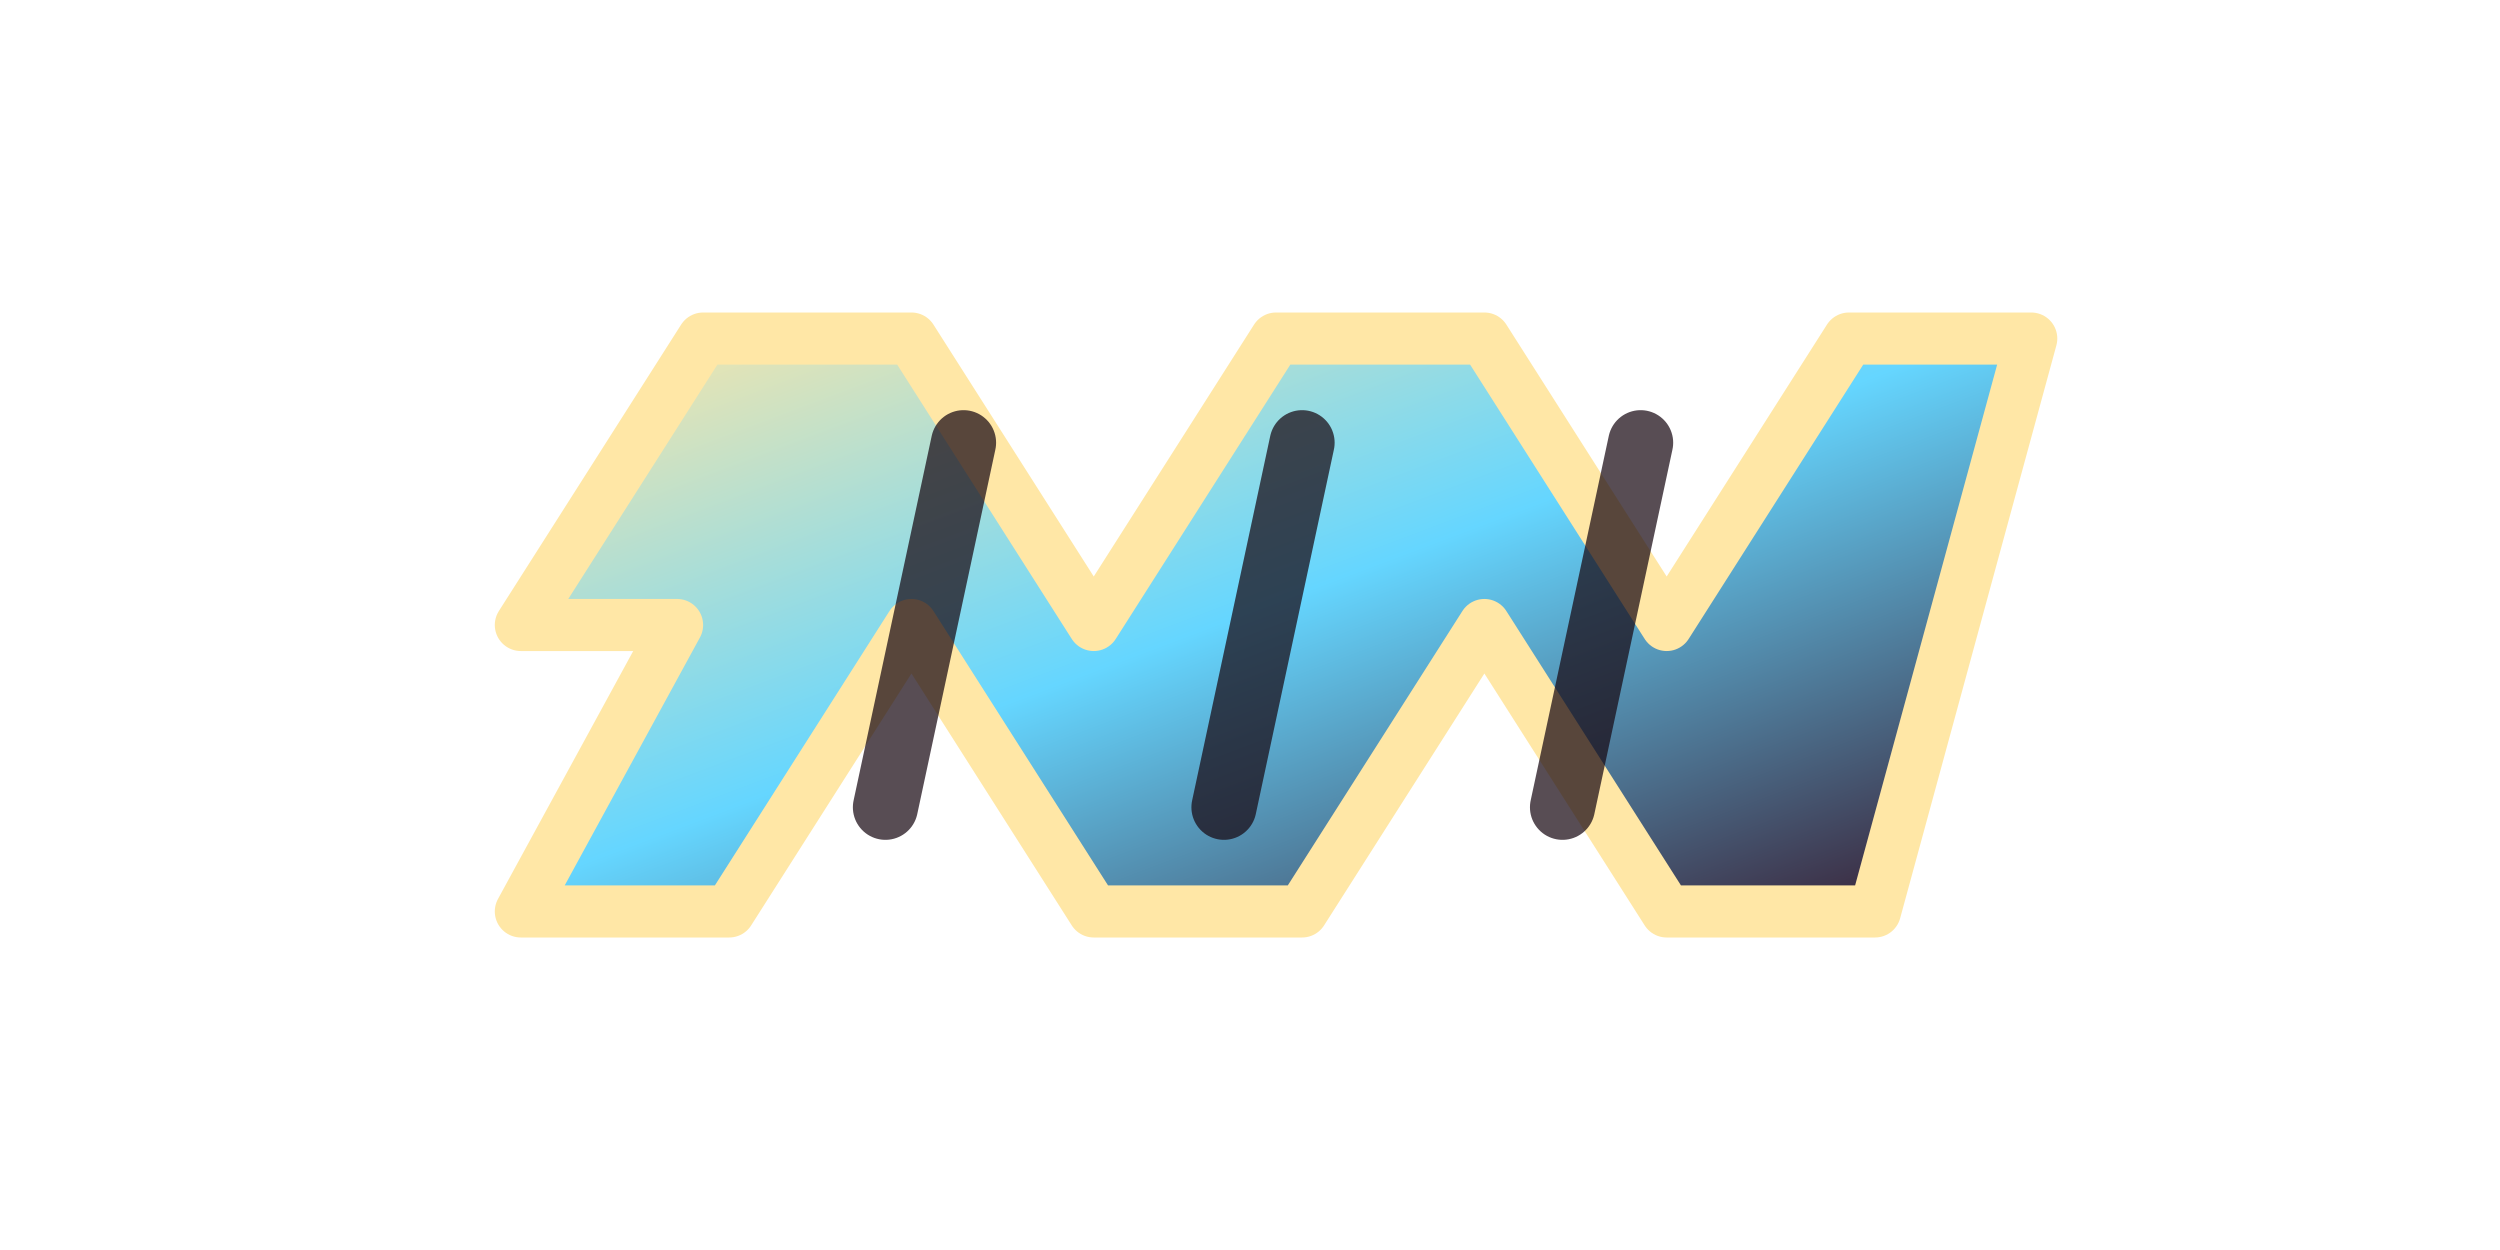
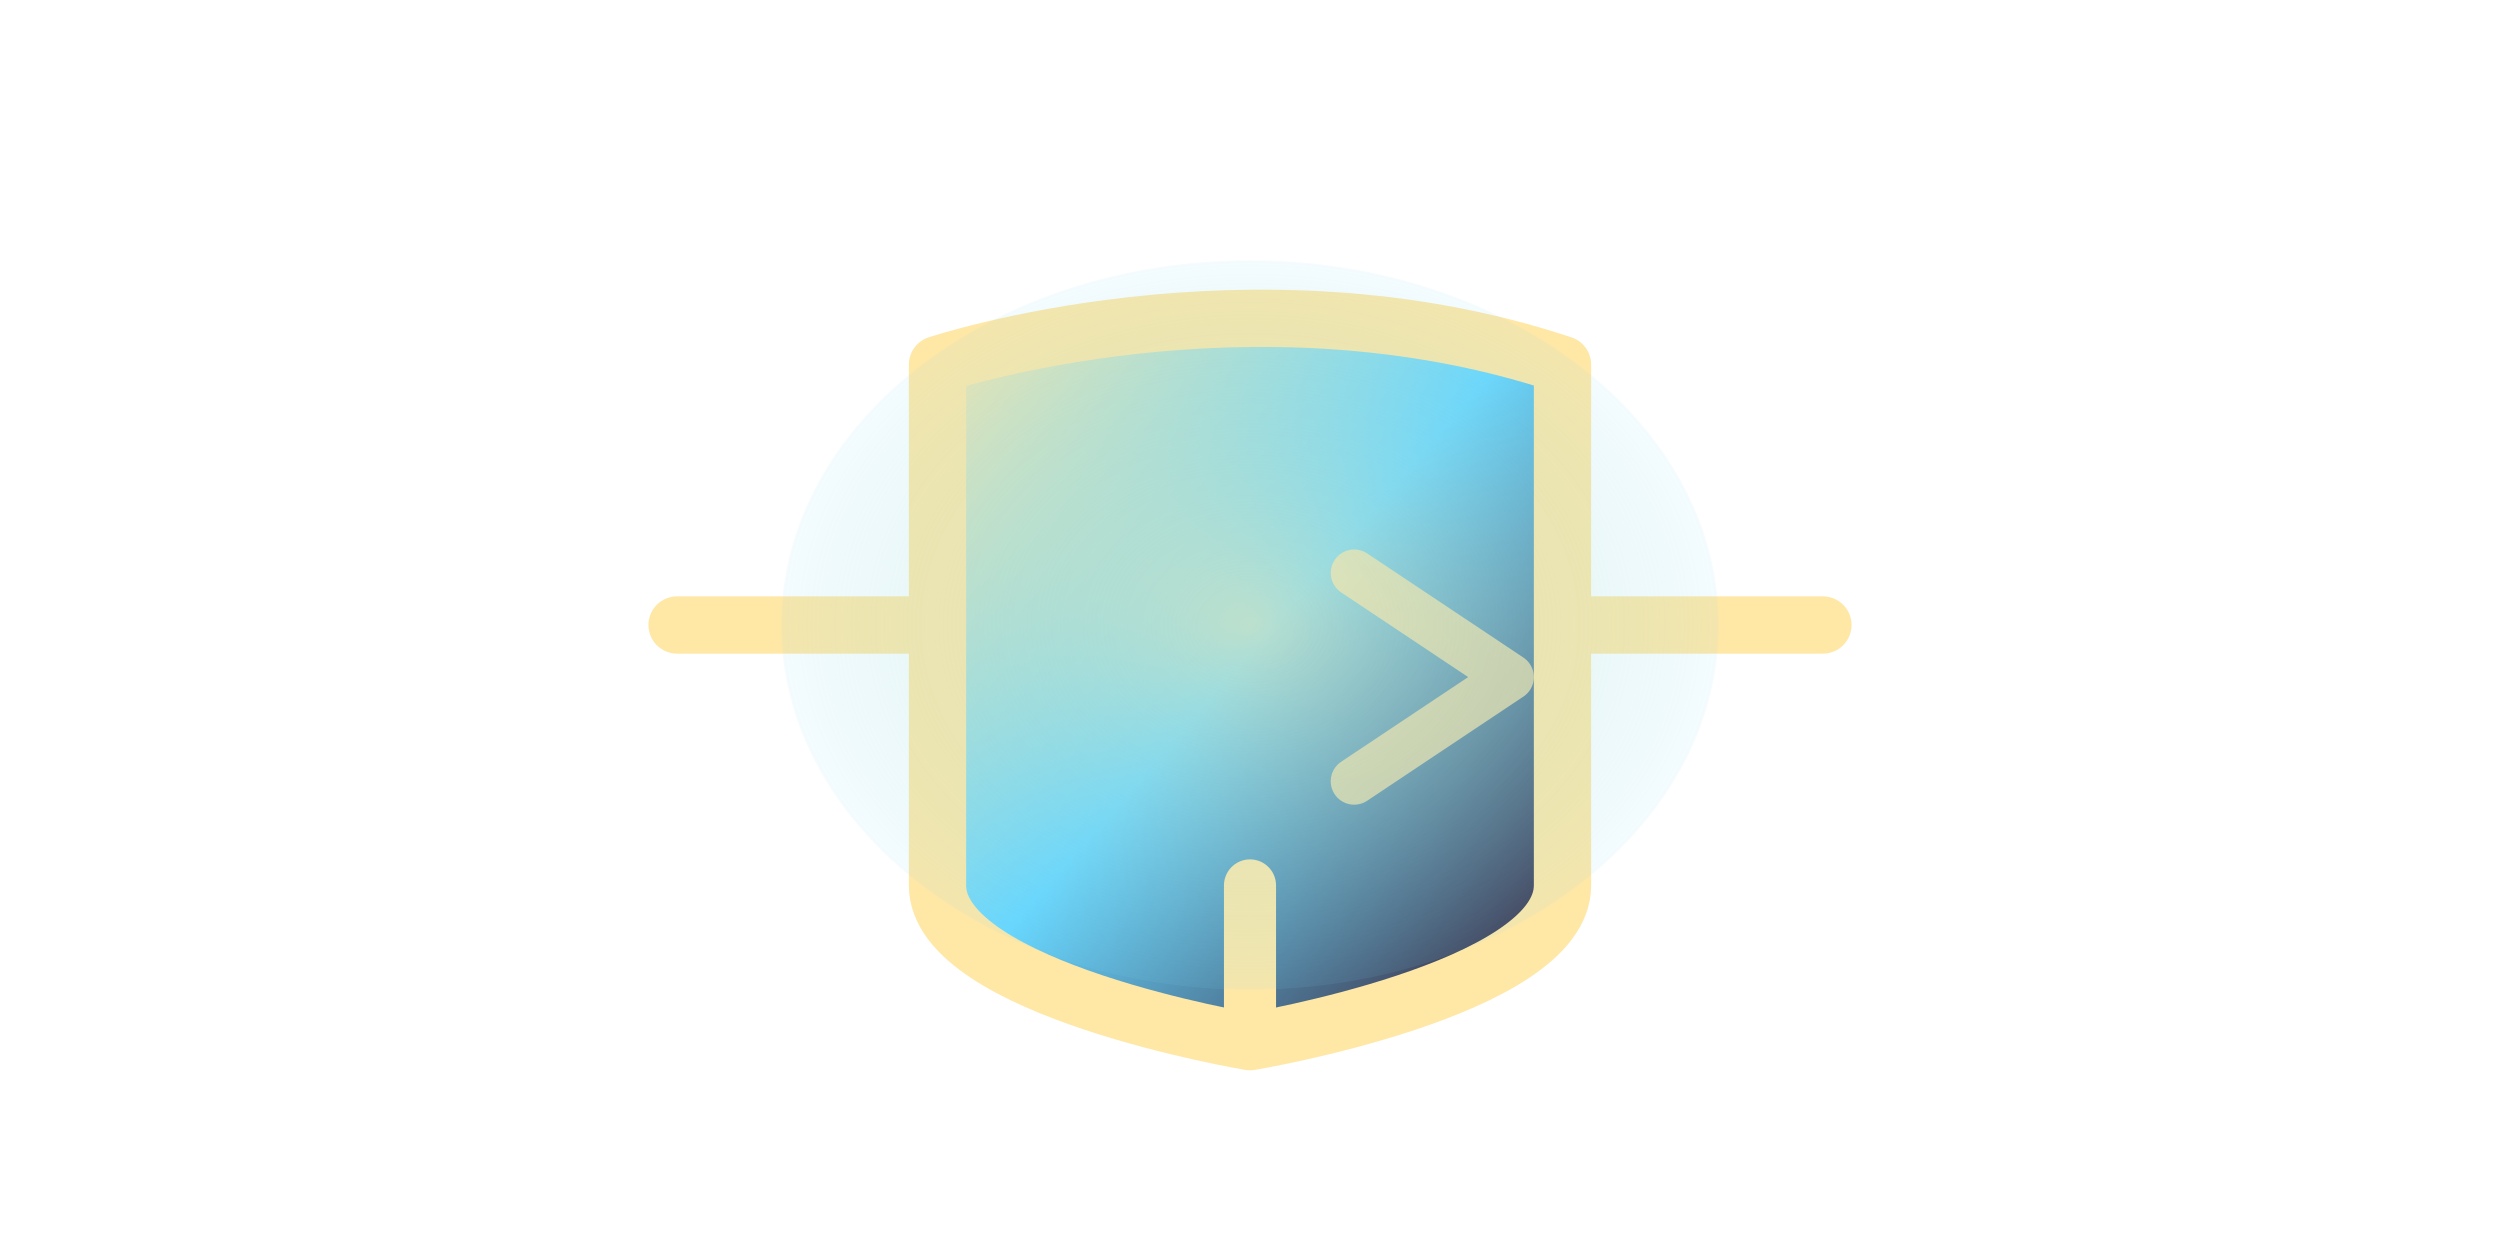
- <svg xmlns="http://www.w3.org/2000/svg" viewBox="0 0 96 48" role="img" aria-label="Resistor" data-component-shape="resistor" data-terminal-left="20 24" data-terminal-right="76 24">
+ <svg xmlns="http://www.w3.org/2000/svg" viewBox="0 0 96 48" role="img" aria-label="Transistor" data-component-shape="transistor" data-terminal-left="26 24" data-terminal-right="70 24">
  <defs>
    <linearGradient id="spr-brick-basic-blue-sunset-normal-body" x1="0" y1="0" x2="1" y2="1">
      <stop offset="0" stop-color="#ffe7a6" />
      <stop offset="0.48" stop-color="#65d6ff" />
      <stop offset="1" stop-color="#351225" />
    </linearGradient>
    <radialGradient id="spr-brick-basic-blue-sunset-normal-glow" cx="50%" cy="50%" r="60%">
      <stop offset="0" stop-color="#ffe7a6" stop-opacity="0.55" />
      <stop offset="1" stop-color="#65d6ff" stop-opacity="0" />
    </radialGradient>
  </defs>
-   <path d="M20 24L27 13H35L42 24L49 13H57L64 24L71 13H78L72 35H64L57 24L50 35H42L35 24L28 35H20L26 24Z" fill="url(#spr-brick-basic-blue-sunset-normal-body)" stroke="#ffe7a6" stroke-width="2" stroke-linejoin="round" />
-   <path d="M37 17L34 31M50 17L47 31M63 17L60 31" fill="none" stroke="#170812" stroke-width="2.5" stroke-linecap="round" opacity="0.72" />
+   <path d="M26 24H36M60 24H70" fill="none" stroke="#ffe7a6" stroke-width="2.2" stroke-linecap="round" />
+   <path d="M36 14C36 14 48 10 60 14V34C60 38 48 40 48 40C48 40 36 38 36 34V14Z" fill="url(#spr-brick-basic-blue-sunset-normal-body)" stroke="#ffe7a6" stroke-width="2.2" stroke-linejoin="round" />
+   <path d="M48 34V40" fill="none" stroke="#ffe7a6" stroke-width="2" stroke-linecap="round" />
+   <path d="M52 22L58 26L52 30" fill="none" stroke="#ffe7a6" stroke-width="1.8" stroke-linecap="round" stroke-linejoin="round" opacity="0.72" />
+   <ellipse cx="48" cy="24" rx="18" ry="14" fill="url(#spr-brick-basic-blue-sunset-normal-glow)" />
</svg>
